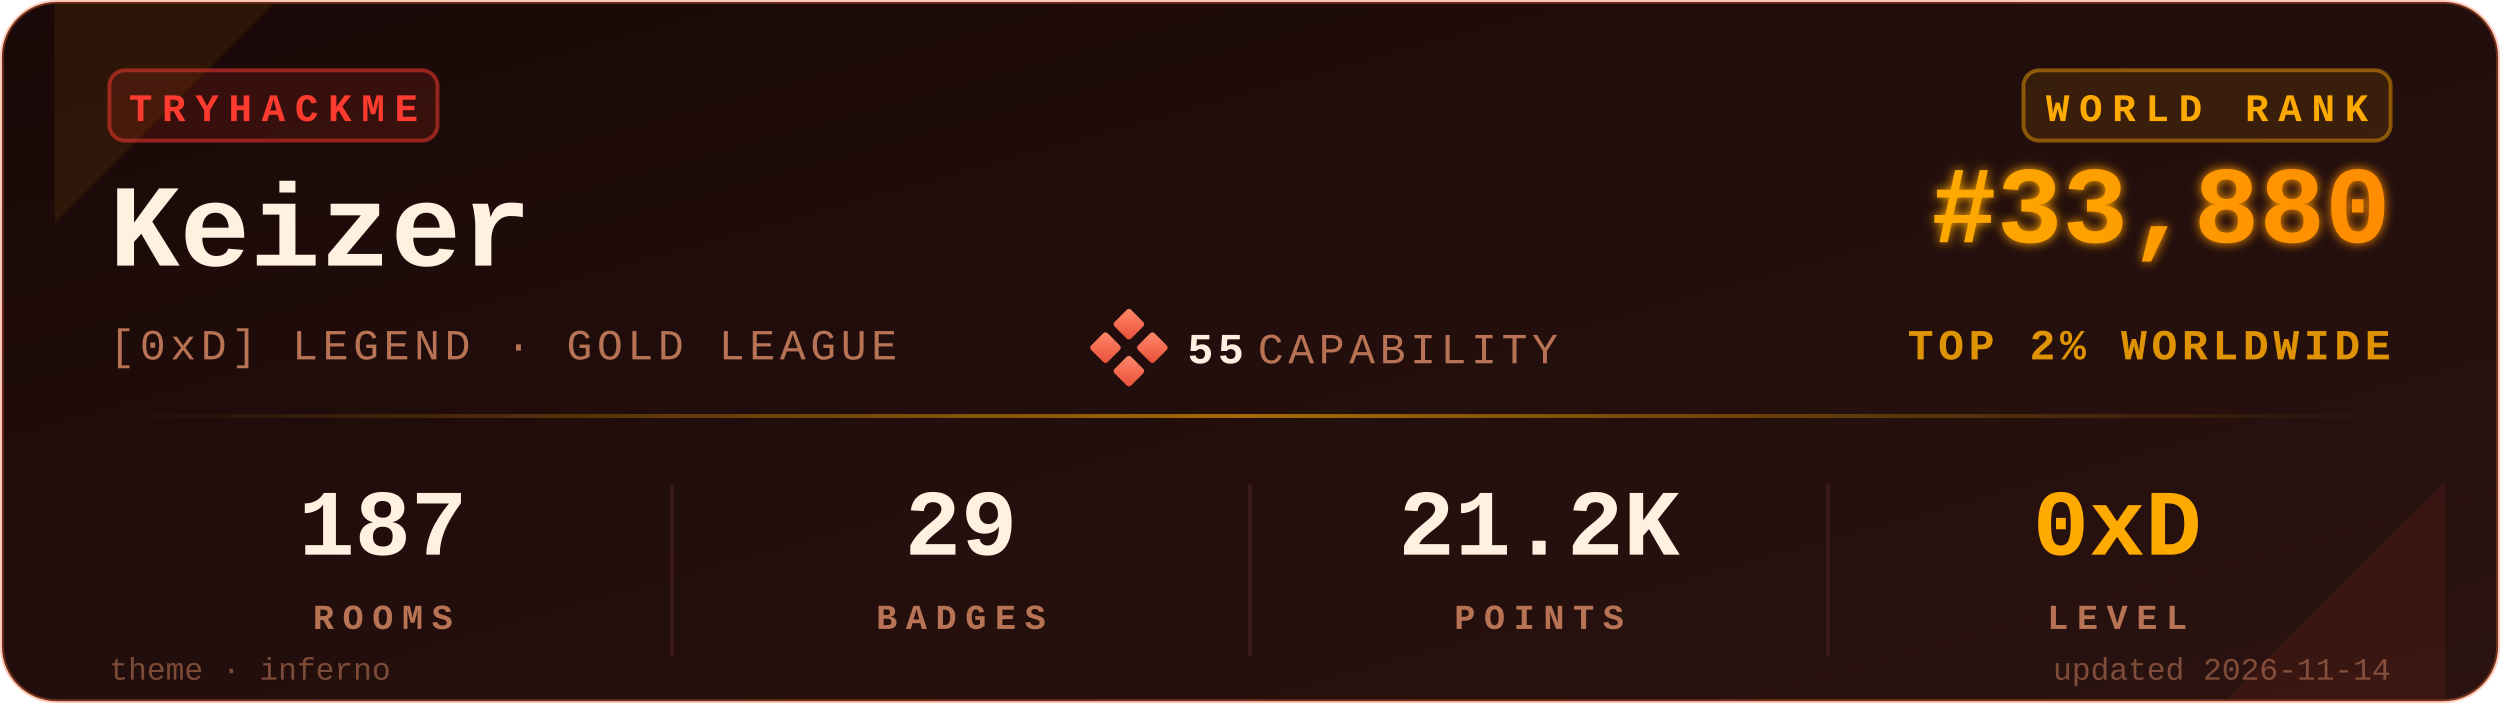
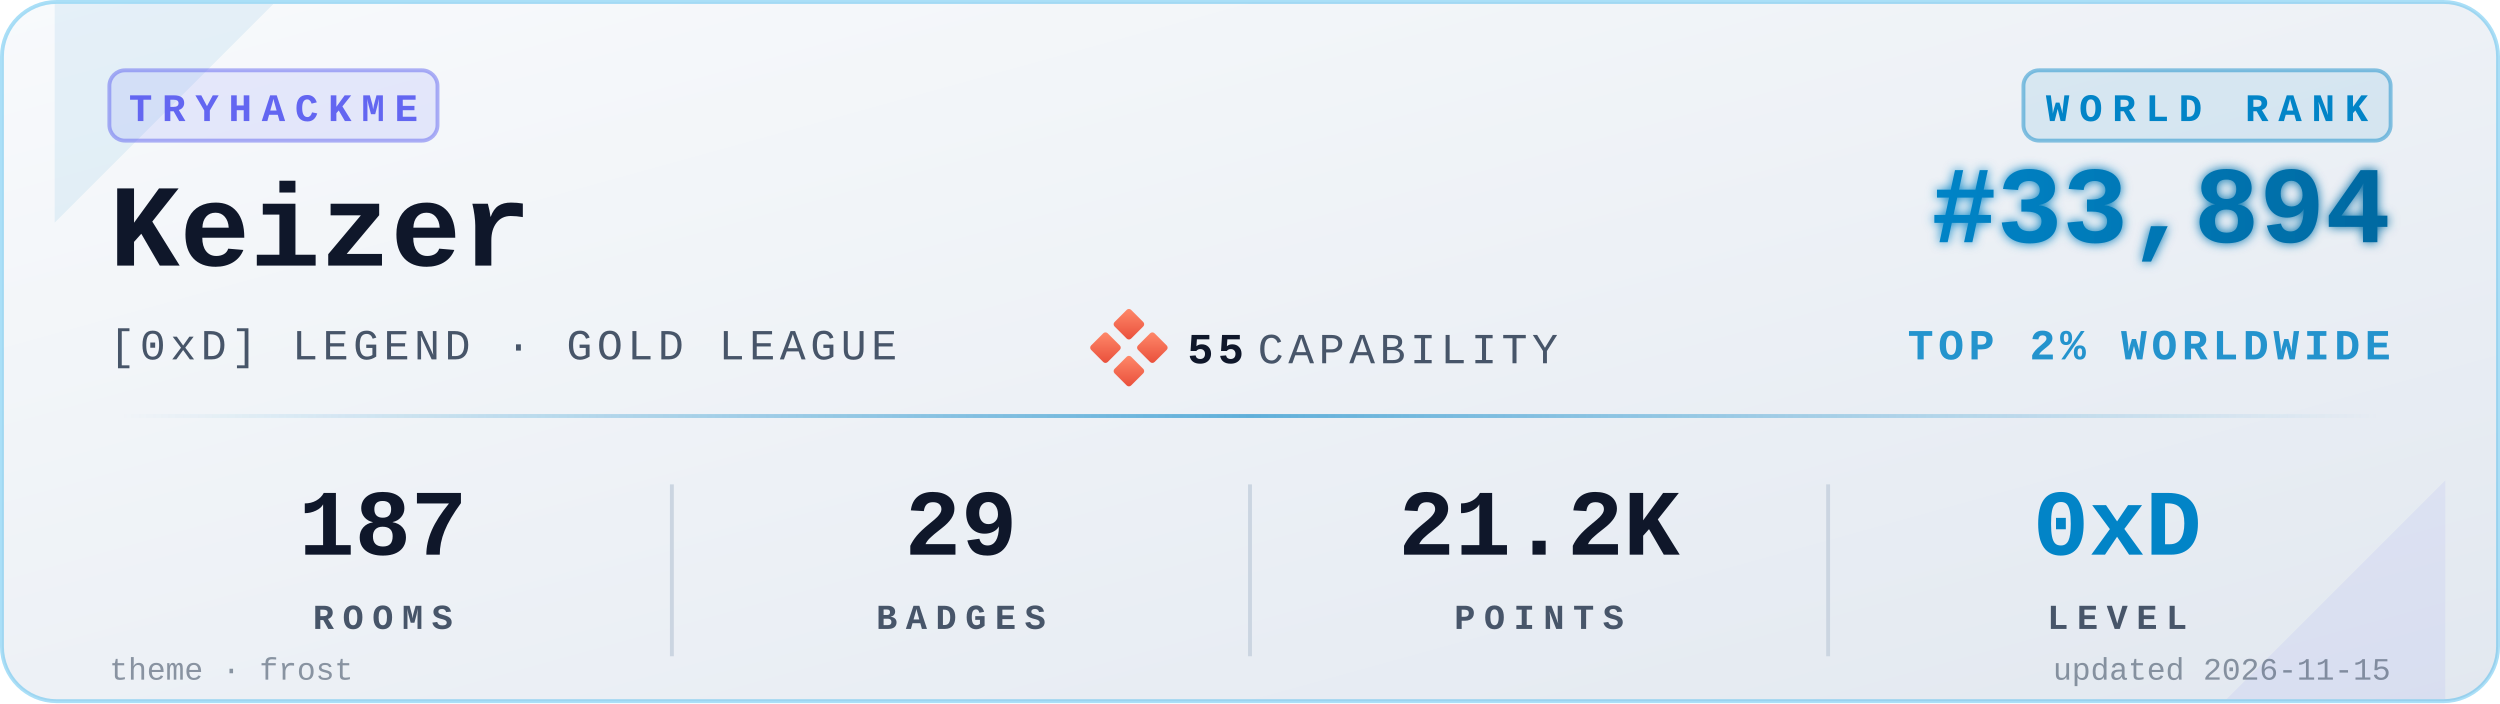
<svg xmlns="http://www.w3.org/2000/svg" viewBox="0 0 640 180" width="640" height="180" role="img" aria-label="TryHackMe stats for Keizer">
  <defs>
    <linearGradient id="bgGrad" x1="0" y1="0" x2="1" y2="1">
-       <stop offset="0%" stop-color="#1a0908" />
-       <stop offset="100%" stop-color="#2a1310" />
+       <stop offset="0%" stop-color="#f8fafc" />
+       <stop offset="100%" stop-color="#e2e8f0" />
    </linearGradient>
    <linearGradient id="rankGrad" x1="0" y1="0" x2="1" y2="0">
-       <stop offset="0%" stop-color="#FFAA00" />
-       <stop offset="100%" stop-color="#FF8C00" />
+       <stop offset="0%" stop-color="#0284C7" />
+       <stop offset="100%" stop-color="#0369A1" />
    </linearGradient>
    <linearGradient id="accentGrad" x1="0" y1="0" x2="1" y2="0">
-       <stop offset="0%" stop-color="#FFAA00" stop-opacity="0" />
-       <stop offset="50%" stop-color="#FFAA00" stop-opacity="0.6" />
-       <stop offset="100%" stop-color="#FFAA00" stop-opacity="0" />
+       <stop offset="0%" stop-color="#0284C7" stop-opacity="0" />
+       <stop offset="50%" stop-color="#0284C7" stop-opacity="0.6" />
+       <stop offset="100%" stop-color="#0284C7" stop-opacity="0" />
    </linearGradient>
    <linearGradient id="capGrad" x1="0" y1="0" x2="1" y2="1">
      <stop offset="0%" stop-color="#ff8a6b" />
      <stop offset="100%" stop-color="#e94e3a" />
    </linearGradient>
    <filter id="glow" x="-20%" y="-20%" width="140%" height="140%">
      <feGaussianBlur stdDeviation="1.4" result="b" />
      <feMerge>
        <feMergeNode in="b" />
        <feMergeNode in="SourceGraphic" />
      </feMerge>
    </filter>
  </defs>
-   <rect x="0.5" y="0.5" width="639" height="179" rx="14" ry="14" fill="url(#bgGrad)" stroke="#FF6B35" stroke-opacity="0.35" stroke-width="1" />
-   <path d="M 14,1 L 70,1 L 14,57 Z" fill="#FFAA00" opacity="0.08" />
-   <path d="M 626,179 L 570,179 L 626,123 Z" fill="#FF3B30" opacity="0.08" />
+   <rect x="0.5" y="0.5" width="639" height="179" rx="14" ry="14" fill="url(#bgGrad)" stroke="#0EA5E9" stroke-opacity="0.35" stroke-width="1" />
+   <path d="M 14,1 L 70,1 L 14,57 Z" fill="#0284C7" opacity="0.08" />
+   <path d="M 626,179 L 570,179 L 626,123 Z" fill="#6366F1" opacity="0.08" />
  <g transform="translate(28,18)">
-     <rect x="0" y="0" width="84" height="18" rx="4" ry="4" fill="#FF3B30" fill-opacity="0.12" stroke="#FF3B30" stroke-opacity="0.5" />
-     <text x="42" y="13" fill="#FF3B30" font-family="ui-monospace,'SF Mono','Menlo','Cascadia Code','Consolas','Liberation Mono',monospace" font-size="10" font-weight="700" letter-spacing="2.5" text-anchor="middle">TRYHACKME</text>
+     <rect x="0" y="0" width="84" height="18" rx="4" ry="4" fill="#6366F1" fill-opacity="0.12" stroke="#6366F1" stroke-opacity="0.5" />
+     <text x="42" y="13" fill="#6366F1" font-family="ui-monospace,'SF Mono','Menlo','Cascadia Code','Consolas','Liberation Mono',monospace" font-size="10" font-weight="700" letter-spacing="2.5" text-anchor="middle">TRYHACKME</text>
  </g>
-   <text x="28" y="68" fill="#FFF0E0" font-family="ui-monospace,'SF Mono','Menlo','Cascadia Code','Consolas','Liberation Mono',monospace" font-size="30" font-weight="700">Keizer</text>
-   <text x="28" y="92" fill="#B87355" font-family="ui-monospace,'SF Mono','Menlo','Cascadia Code','Consolas','Liberation Mono',monospace" font-size="11" font-weight="500" letter-spacing="1.2">[0xD] LEGEND · GOLD LEAGUE</text>
+   <text x="28" y="68" fill="#0f172a" font-family="ui-monospace,'SF Mono','Menlo','Cascadia Code','Consolas','Liberation Mono',monospace" font-size="30" font-weight="700">Keizer</text>
+   <text x="28" y="92" fill="#475569" font-family="ui-monospace,'SF Mono','Menlo','Cascadia Code','Consolas','Liberation Mono',monospace" font-size="11" font-weight="500" letter-spacing="1.2">[0xD] LEGEND · GOLD LEAGUE</text>
  <g transform="translate(280,80)">
    <rect x="6" y="0" width="6" height="6" rx="0.8" fill="url(#capGrad)" transform="rotate(45 9 3)" />
    <rect x="0" y="6" width="6" height="6" rx="0.8" fill="url(#capGrad)" transform="rotate(45 3 9)" />
    <rect x="12" y="6" width="6" height="6" rx="0.8" fill="url(#capGrad)" transform="rotate(45 15 9)" />
    <rect x="6" y="12" width="6" height="6" rx="0.8" fill="url(#capGrad)" transform="rotate(45 9 15)" />
-     <text x="24" y="13" fill="#FFF0E0" font-family="ui-monospace,'SF Mono','Menlo','Cascadia Code','Consolas','Liberation Mono',monospace" font-size="11" font-weight="700" letter-spacing="1.2">55</text>
-     <text x="42" y="13" fill="#B87355" font-family="ui-monospace,'SF Mono','Menlo','Cascadia Code','Consolas','Liberation Mono',monospace" font-size="11" font-weight="500" letter-spacing="1.2">CAPABILITY</text>
+     <text x="24" y="13" fill="#0f172a" font-family="ui-monospace,'SF Mono','Menlo','Cascadia Code','Consolas','Liberation Mono',monospace" font-size="11" font-weight="700" letter-spacing="1.2">55</text>
+     <text x="42" y="13" fill="#475569" font-family="ui-monospace,'SF Mono','Menlo','Cascadia Code','Consolas','Liberation Mono',monospace" font-size="11" font-weight="500" letter-spacing="1.2">CAPABILITY</text>
  </g>
  <g transform="translate(612,18)">
-     <rect x="-94" y="0" width="94" height="18" rx="4" ry="4" fill="#FFAA00" fill-opacity="0.10" stroke="#FFAA00" stroke-opacity="0.45" />
-     <text x="-47" y="13" fill="#FFAA00" font-family="ui-monospace,'SF Mono','Menlo','Cascadia Code','Consolas','Liberation Mono',monospace" font-size="10" font-weight="700" letter-spacing="2.5" text-anchor="middle">WORLD RANK</text>
+     <rect x="-94" y="0" width="94" height="18" rx="4" ry="4" fill="#0284C7" fill-opacity="0.10" stroke="#0284C7" stroke-opacity="0.45" />
+     <text x="-47" y="13" fill="#0284C7" font-family="ui-monospace,'SF Mono','Menlo','Cascadia Code','Consolas','Liberation Mono',monospace" font-size="10" font-weight="700" letter-spacing="2.5" text-anchor="middle">WORLD RANK</text>
  </g>
-   <text x="612" y="62" fill="url(#rankGrad)" font-family="ui-monospace,'SF Mono','Menlo','Cascadia Code','Consolas','Liberation Mono',monospace" font-size="28" font-weight="700" text-anchor="end" filter="url(#glow)">#33,880</text>
-   <text x="612" y="92" fill="#FFAA00" fill-opacity="0.85" font-family="ui-monospace,'SF Mono','Menlo','Cascadia Code','Consolas','Liberation Mono',monospace" font-size="11" font-weight="600" letter-spacing="1.2" text-anchor="end">TOP 2% WORLDWIDE</text>
+   <text x="612" y="62" fill="url(#rankGrad)" font-family="ui-monospace,'SF Mono','Menlo','Cascadia Code','Consolas','Liberation Mono',monospace" font-size="28" font-weight="700" text-anchor="end" filter="url(#glow)">#33,894</text>
+   <text x="612" y="92" fill="#0284C7" fill-opacity="0.85" font-family="ui-monospace,'SF Mono','Menlo','Cascadia Code','Consolas','Liberation Mono',monospace" font-size="11" font-weight="600" letter-spacing="1.2" text-anchor="end">TOP 2% WORLDWIDE</text>
  <rect x="28" y="106" width="584" height="1" fill="url(#accentGrad)" />
  <g font-family="ui-monospace,'SF Mono','Menlo','Cascadia Code','Consolas','Liberation Mono',monospace" text-anchor="middle">
-     <text x="98" y="142" fill="#FFF0E0" font-size="24" font-weight="700">187</text>
-     <text x="98" y="161" fill="#B87355" font-size="9" font-weight="600" letter-spacing="2.2">ROOMS</text>
-     <text x="246" y="142" fill="#FFF0E0" font-size="24" font-weight="700">29</text>
-     <text x="246" y="161" fill="#B87355" font-size="9" font-weight="600" letter-spacing="2.2">BADGES</text>
-     <text x="394" y="142" fill="#FFF0E0" font-size="24" font-weight="700">21.2K</text>
-     <text x="394" y="161" fill="#B87355" font-size="9" font-weight="600" letter-spacing="2.2">POINTS</text>
-     <text x="542" y="142" fill="#FFAA00" font-size="24" font-weight="700">0xD</text>
-     <text x="542" y="161" fill="#B87355" font-size="9" font-weight="600" letter-spacing="2.2">LEVEL</text>
+     <text x="98" y="142" fill="#0f172a" font-size="24" font-weight="700">187</text>
+     <text x="98" y="161" fill="#475569" font-size="9" font-weight="600" letter-spacing="2.2">ROOMS</text>
+     <text x="246" y="142" fill="#0f172a" font-size="24" font-weight="700">29</text>
+     <text x="246" y="161" fill="#475569" font-size="9" font-weight="600" letter-spacing="2.2">BADGES</text>
+     <text x="394" y="142" fill="#0f172a" font-size="24" font-weight="700">21.2K</text>
+     <text x="394" y="161" fill="#475569" font-size="9" font-weight="600" letter-spacing="2.2">POINTS</text>
+     <text x="542" y="142" fill="#0284C7" font-size="24" font-weight="700">0xD</text>
+     <text x="542" y="161" fill="#475569" font-size="9" font-weight="600" letter-spacing="2.2">LEVEL</text>
  </g>
-   <line x1="172" y1="124" x2="172" y2="168" stroke="#3a1a1a" stroke-width="1" />
-   <line x1="320" y1="124" x2="320" y2="168" stroke="#3a1a1a" stroke-width="1" />
-   <line x1="468" y1="124" x2="468" y2="168" stroke="#3a1a1a" stroke-width="1" />
-   <text x="28" y="174" fill="#B87355" fill-opacity="0.6" font-family="ui-monospace,'SF Mono','Menlo','Cascadia Code','Consolas','Liberation Mono',monospace" font-size="8" font-weight="500">theme · inferno</text>
-   <text x="612" y="174" fill="#B87355" fill-opacity="0.6" font-family="ui-monospace,'SF Mono','Menlo','Cascadia Code','Consolas','Liberation Mono',monospace" font-size="8" font-weight="500" text-anchor="end">updated 2026-11-14</text>
+   <line x1="172" y1="124" x2="172" y2="168" stroke="#cbd5e1" stroke-width="1" />
+   <line x1="320" y1="124" x2="320" y2="168" stroke="#cbd5e1" stroke-width="1" />
+   <line x1="468" y1="124" x2="468" y2="168" stroke="#cbd5e1" stroke-width="1" />
+   <text x="28" y="174" fill="#475569" fill-opacity="0.6" font-family="ui-monospace,'SF Mono','Menlo','Cascadia Code','Consolas','Liberation Mono',monospace" font-size="8" font-weight="500">theme · frost</text>
+   <text x="612" y="174" fill="#475569" fill-opacity="0.6" font-family="ui-monospace,'SF Mono','Menlo','Cascadia Code','Consolas','Liberation Mono',monospace" font-size="8" font-weight="500" text-anchor="end">updated 2026-11-15</text>
</svg>
